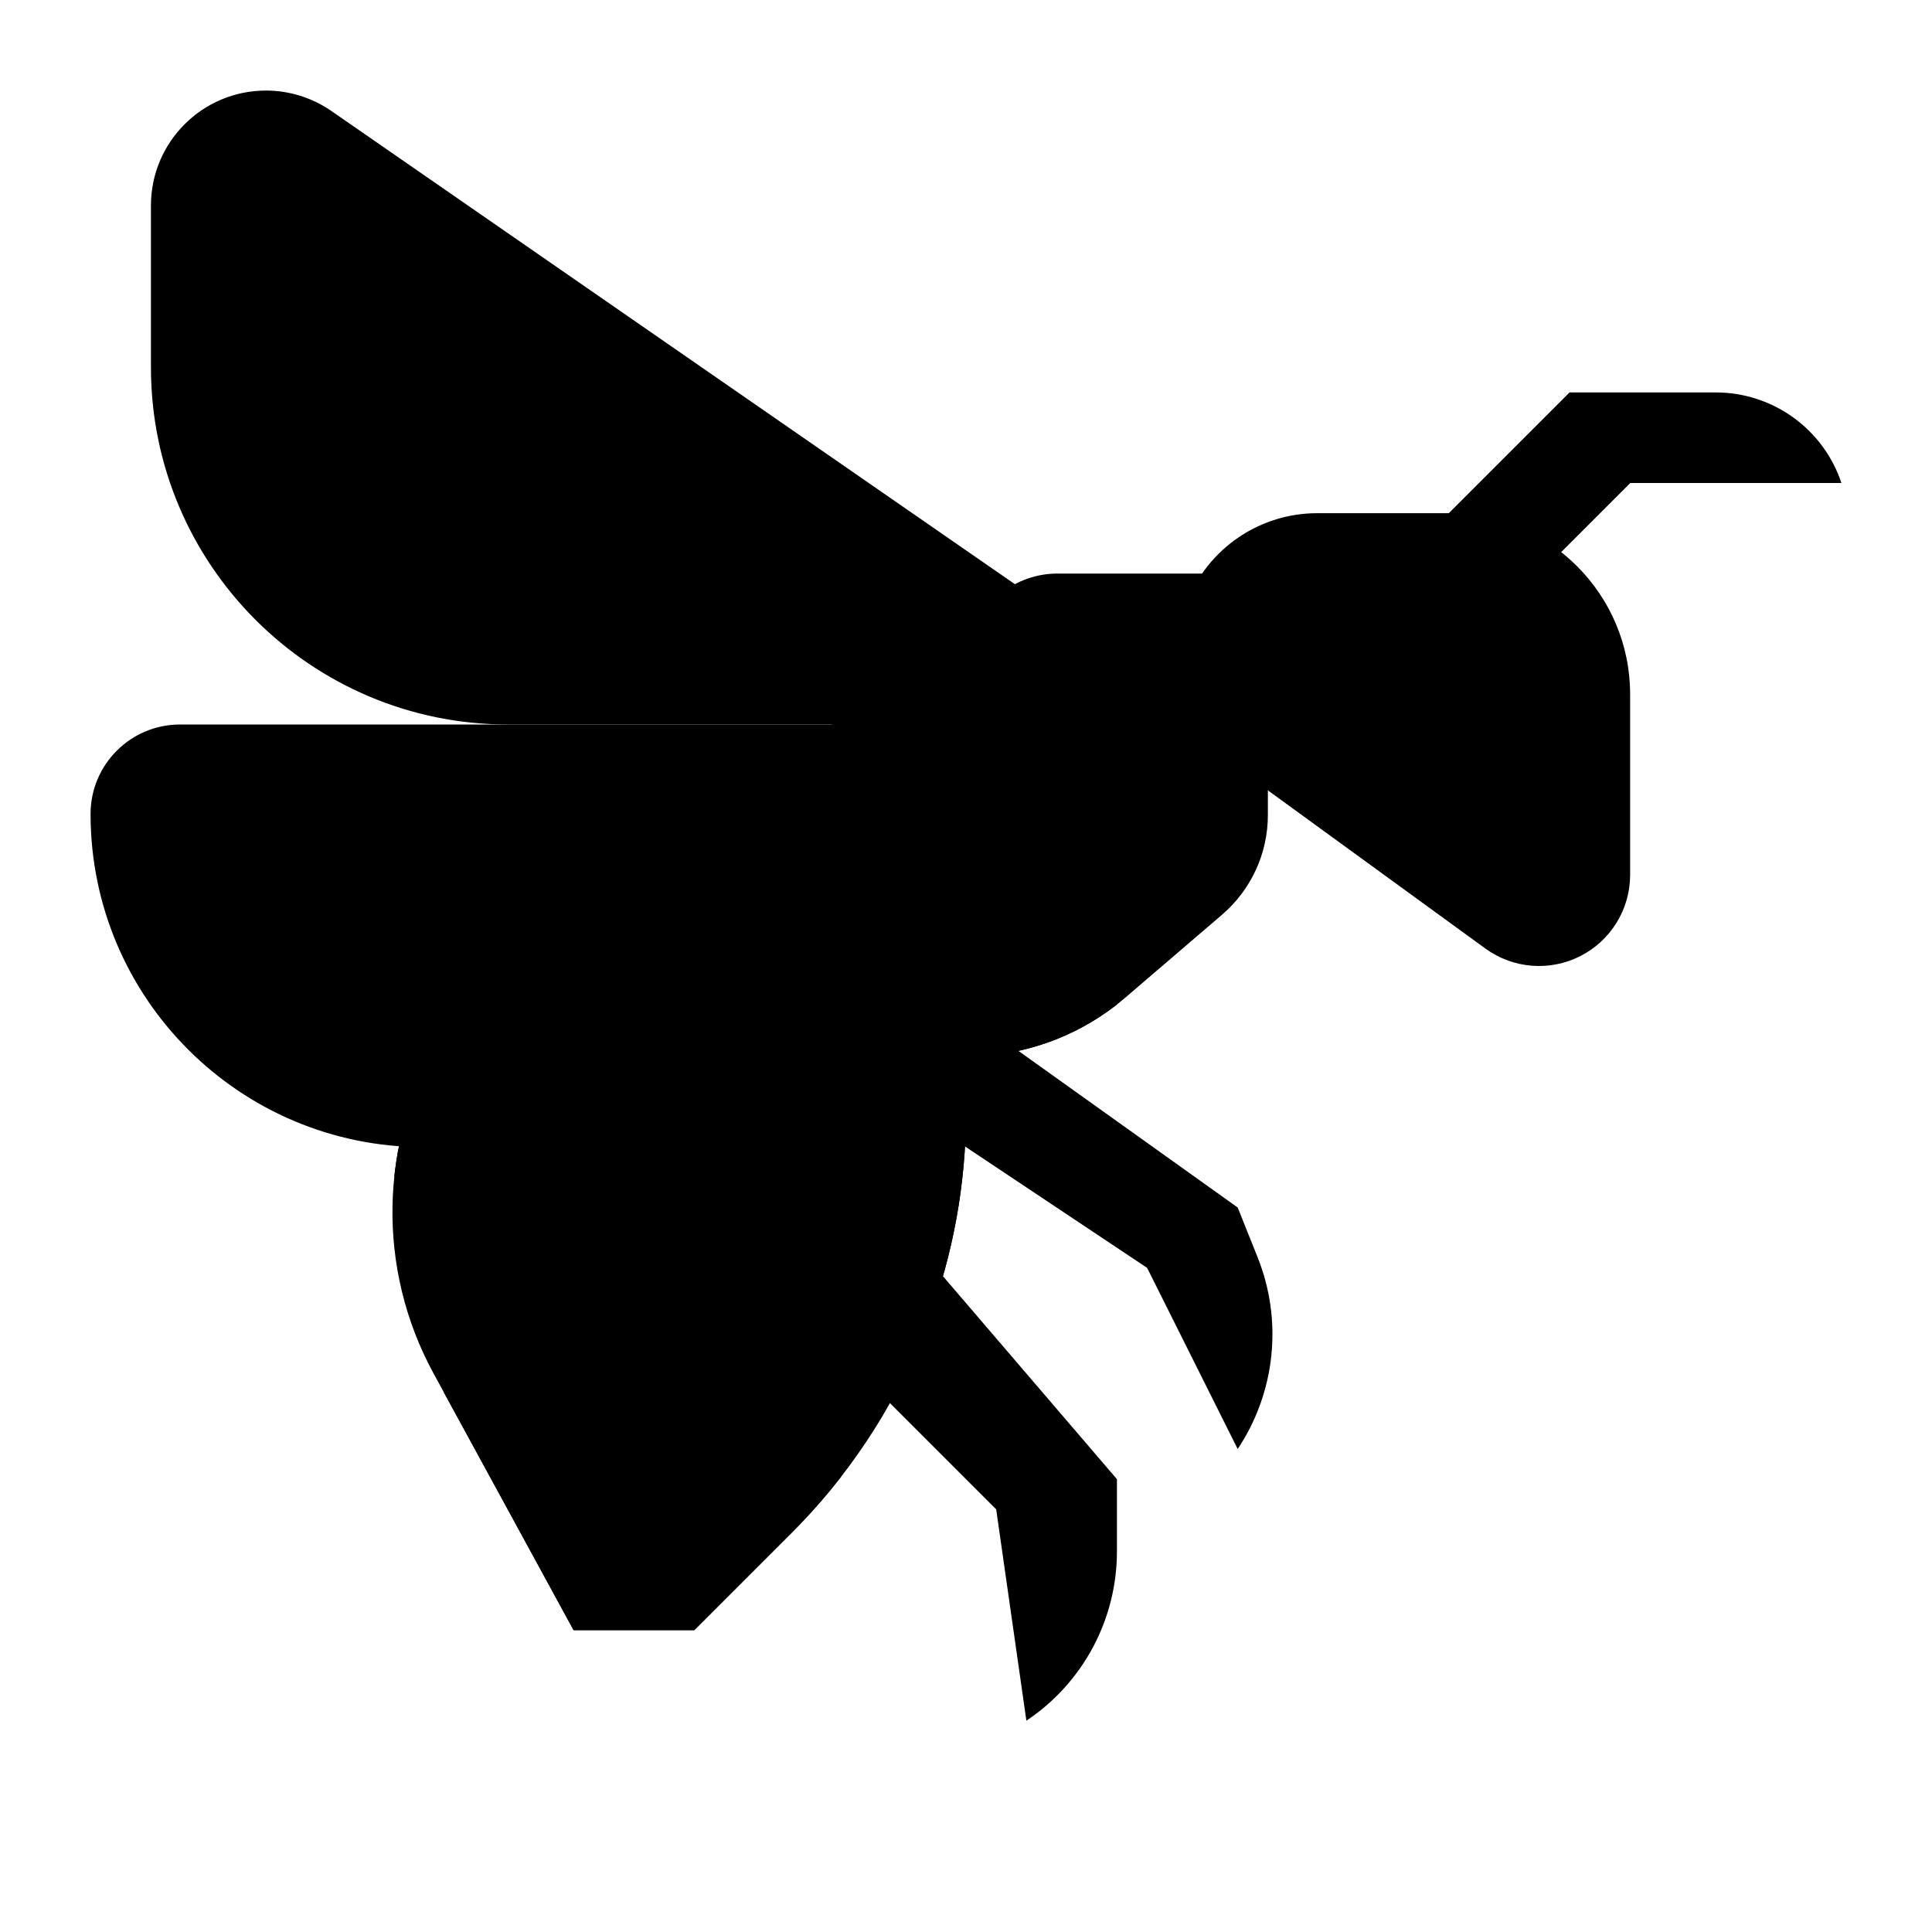
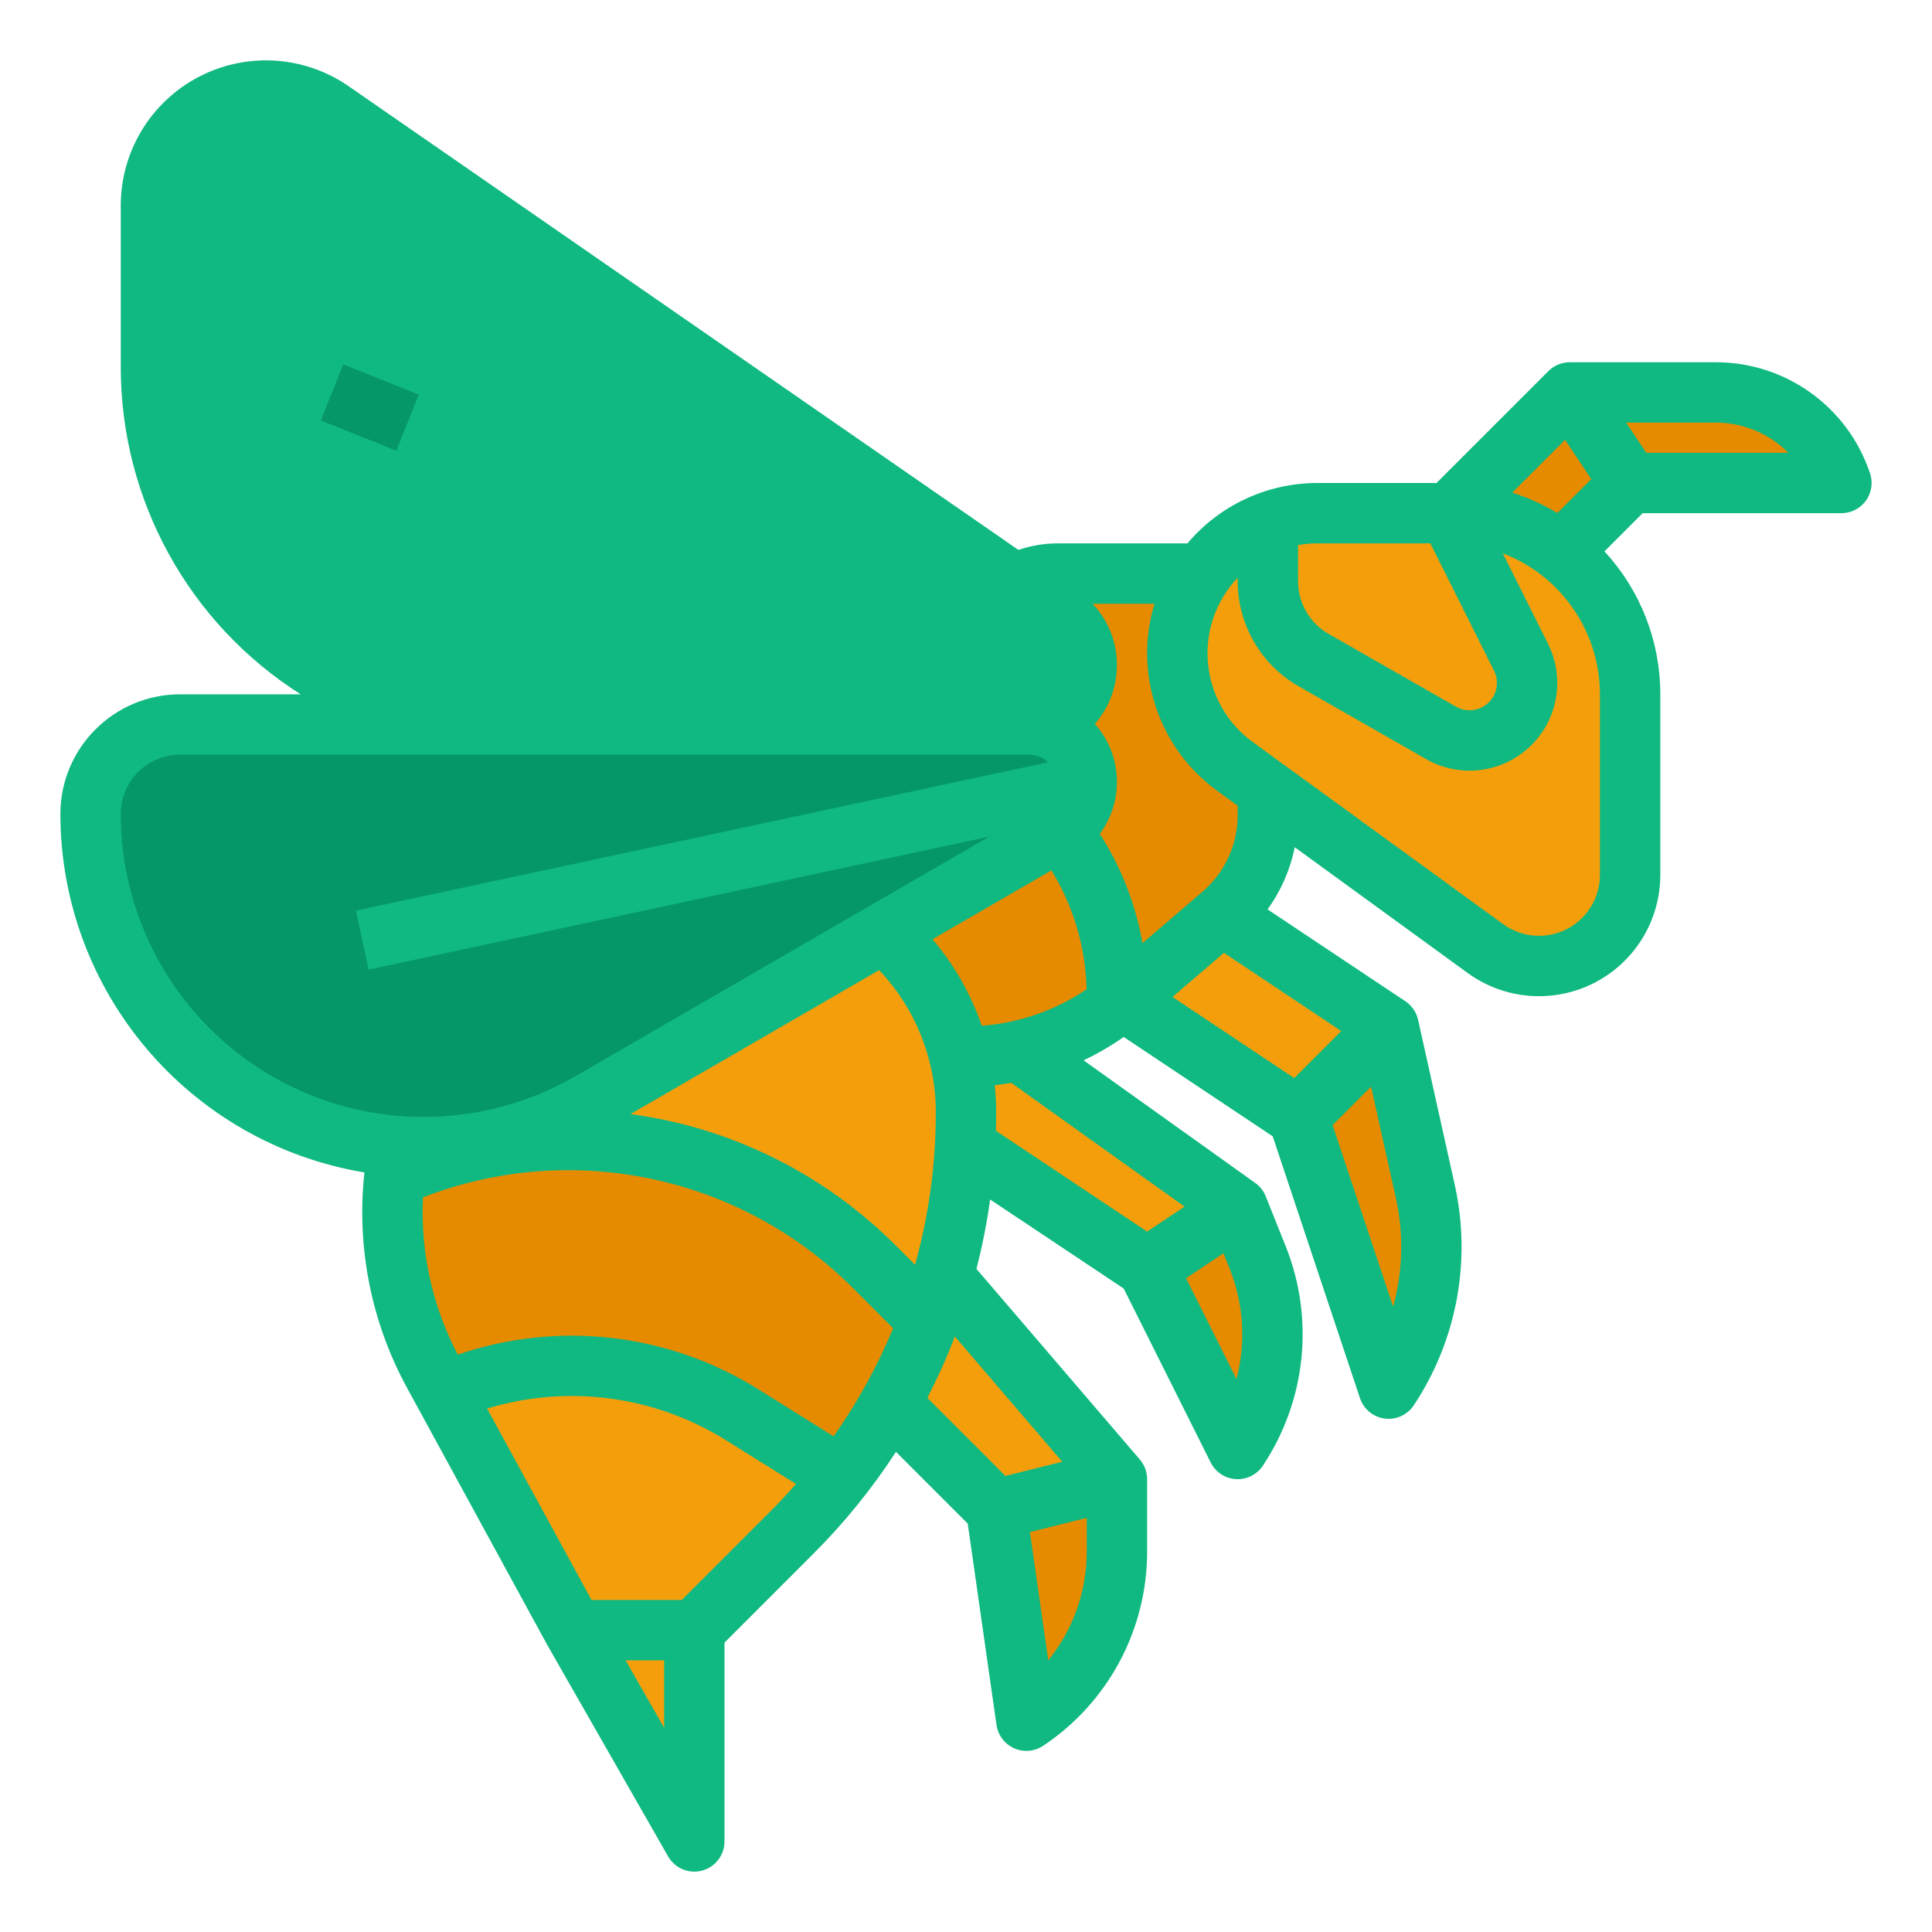
- <svg xmlns="http://www.w3.org/2000/svg" viewBox="0 0 512 512" fill="currentColor">
-   <path d="M70.479 24h0A30.479 30.479 0 0 0 40 54.479V97.334A94.666 94.666 0 0 0 134.666 192H272.252A15.748 15.748 0 0 0 288 176.251v0a15.748 15.748 0 0 0-6.784-12.948L87.828 29.419A30.479 30.479 0 0 0 70.479 24z" />
-   <path d="M272.777 192H47.713A23.713 23.713 0 0 0 24 215.713v0A88.287 88.287 0 0 0 112.287 304h0a88.287 88.287 0 0 0 44.235-11.881l123.882-71.721A15.223 15.223 0 0 0 288 207.223v0A15.223 15.223 0 0 0 272.777 192z" />
-   <path d="M256 294.76A157.589 157.589 0 0 1 246 350l-14.29-14.29A114.715 114.715 0 0 0 104.5 311.78 89.255 89.255 0 0 1 193.24 232 62.762 62.762 0 0 1 256 294.76z" />
-   <path d="M222.92 391.33a157.161 157.161 0 0 1-13.05 14.8L184 432H152l-34.39-63.05L120 368a84.891 84.891 0 0 1 76.53 6.83z" />
-   <path d="M256 294.76A157.589 157.589 0 0 1 246 350c-.64 1.69-1.3 3.36-1.99 5.03a157.532 157.532 0 0 1-34.14 51.1L184 432H152l-34.39-63.05-2.71-4.97A89.244 89.244 0 0 1 193.24 232 62.762 62.762 0 0 1 256 294.76z" />
-   <path d="M336 152v64a34.779 34.779 0 0 1-12.15 26.41L298.22 264.38c-.73.62-1.47 1.23-2.22 1.82A64.845 64.845 0 0 1 256 280H200V232a49.062 49.062 0 0 1 18.94-38.73l1.63-1.27 44.93-34.94A23.979 23.979 0 0 1 280.23 152z" />
-   <path d="M296 264v2.2A64.845 64.845 0 0 1 256 280H200V232a49.062 49.062 0 0 1 18.94-38.73l1.63-1.27H224A72.006 72.006 0 0 1 296 264z" />
-   <path d="M376 144l40-40h38.702A35.099 35.099 0 0 1 488 128v0H432l-32 32z" />
-   <polygon points="416 104 432 128 400 160 376 144 416 104" />
-   <path d="M432 184v47.85a24.146 24.146 0 0 1-38.35 19.53l-66.37-48.27A37.093 37.093 0 0 1 349.11 136H384A48 48 0 0 1 432 184z" />
-   <path d="M296 392v19.16A53.904 53.904 0 0 1 272 456l-8-56-40-40V336h24z" />
-   <path d="M328 384l-24-48-64-42.67V272h20.8L328 320l5.29 13.22A54.839 54.839 0 0 1 328 384z" />
+ <svg xmlns="http://www.w3.org/2000/svg" viewBox="0 0 512 512">
+   <g fill="#F59E0B">
+     <path d="M296 392v19.16A53.904 53.904 0 0 1 272 456l-8-56-40-40V336h24zm32-8l-24-48-64-42.67V272h20.8L328 320l5.29 13.22A54.839 54.839 0 0 1 328 384zm40-16l-24-72-48-32V240h24l48 32 9.74 43.84A67.587 67.587 0 0 1 368 368z" />
+     <polygon points="152 432 184 488 184 432 152 432" />
+   </g>
+   <g fill="#E68A00">
+     <path d="M336 152v64a34.779 34.779 0 0 1-12.15 26.41L298.22 264.38c-.73.62-1.47 1.23-2.22 1.82A64.845 64.845 0 0 1 256 280H200V232a49.062 49.062 0 0 1 18.94-38.73l1.63-1.27 44.93-34.94A23.979 23.979 0 0 1 280.23 152zm-40 112v2.2A64.845 64.845 0 0 1 256 280H200V232a49.062 49.062 0 0 1 18.94-38.73l1.63-1.27H224A72.006 72.006 0 0 1 296 264z" />
+     <path d="M256 294.76A157.589 157.589 0 0 1 246 350c-.64 1.69-1.3 3.36-1.99 5.03a157.532 157.532 0 0 1-34.14 51.1L184 432H152l-34.39-63.05-2.71-4.97A89.244 89.244 0 0 1 193.24 232 62.762 62.762 0 0 1 256 294.76z" />
+     <path d="M376 144l40-40h38.702A35.099 35.099 0 0 1 488 128v0H432l-32 32z" />
+     <polygon points="416 104 432 128 400 160 376 144 416 104" />
+   </g>
+   <g fill="#F59E0B">
+     <path d="M432 184v47.85a24.146 24.146 0 0 1-38.35 19.53l-66.37-48.27A37.093 37.093 0 0 1 349.11 136H384A48 48 0 0 1 432 184z" />
+     <path d="M222.92 391.33a157.161 157.161 0 0 1-13.05 14.8L184 432H152l-34.39-63.05L120 368a84.891 84.891 0 0 1 76.53 6.83z" />
+     <path d="M256 294.76A157.589 157.589 0 0 1 246 350l-14.29-14.29A114.715 114.715 0 0 0 104.5 311.78 89.255 89.255 0 0 1 193.24 232 62.762 62.762 0 0 1 256 294.76z" />
+   </g>
+   <g fill="#E68A00">
+     <path d="M368 368l-24-72 24-24 9.74 43.84A67.587 67.587 0 0 1 368 368zm-40 16l-24-48 24-16 5.29 13.22A54.839 54.839 0 0 1 328 384zm-32 8v19.16A53.904 53.904 0 0 1 272 456l-8-56z" />
+   </g>
+   <g fill="#10B981">
+     <path d="M70.479 24h0A30.479 30.479 0 0 0 40 54.479V97.334A94.666 94.666 0 0 0 134.666 192H272.252A15.748 15.748 0 0 0 288 176.251v0a15.748 15.748 0 0 0-6.784-12.948L87.828 29.419A30.479 30.479 0 0 0 70.479 24z" />
+   </g>
+   <g fill="#059669">
+     <path d="M272.777 192H47.713A23.713 23.713 0 0 0 24 215.713v0A88.287 88.287 0 0 0 112.287 304h0a88.287 88.287 0 0 0 44.235-11.881l123.882-71.721A15.223 15.223 0 0 0 288 207.223v0A15.223 15.223 0 0 0 272.777 192z" />
+   </g>
+   <g fill="#F59E0B">
+     <path d="M404.7 180.98A15.244 15.244 0 0 1 381.89 194.22l-33.8-19.31A23.996 23.996 0 0 1 336 154.07V138.38A36.972 36.972 0 0 1 349.11 136H384l19.09 38.17A15.272 15.272 0 0 1 404.7 180.98z" />
+   </g>
+   <path d="M495.589 125.47A43.044 43.044 0 0 0 454.702 96H416a7.999 7.999 0 0 0-5.657 2.343L380.687 128H349.105a45.016 45.016 0 0 0-34.419 16H280.234a32.075 32.075 0 0 0-10.342 1.734L92.382 22.842A38.479 38.479 0 0 0 32 54.479V97.334A102.678 102.678 0 0 0 79.685 184H47.713A31.749 31.749 0 0 0 16 215.713a96.437 96.437 0 0 0 80.573 94.997 97.219 97.219 0 0 0 11.301 57.098l37.103 68.022c.026.047.059.087.085.134l-.008.005 32 56A8 8 0 0 0 192 488V435.313L215.522 411.791a167.024 167.024 0 0 0 21.92-27.035L256.458 403.771l7.623 53.36a8 8 0 0 0 12.357 5.525A61.772 61.772 0 0 0 304 411.156V392a8.002 8.002 0 0 0-1.926-5.207l-43.305-50.522a165.012 165.012 0 0 0 3.627-18.392l35.398 23.599 23.05 46.1a8 8 0 0 0 6.658 4.407c.167.011.333.016.499.016a8 8 0 0 0 6.655-3.562 62.819 62.819 0 0 0 6.059-58.19l-5.288-13.219a7.999 7.999 0 0 0-2.778-3.539L287.161 280.998a72.893 72.893 0 0 0 10.633-6.187l39.484 26.323 23.132 69.396a8 8 0 0 0 14.246 1.908 75.953 75.953 0 0 0 10.896-58.331l-9.743-43.842a8.001 8.001 0 0 0-3.372-4.921l-36.515-24.343a42.691 42.691 0 0 0 7.208-16.468l45.813 33.319A32.148 32.148 0 0 0 440 231.853V184a55.781 55.781 0 0 0-14.803-37.883L435.314 136H488a8 8 0 0 0 7.589-10.53ZM400.752 130.562l14.005-14.005 6.949 10.424-8.974 8.974A55.728 55.728 0 0 0 400.752 130.562ZM379.056 144l16.876 33.752a7.242 7.242 0 0 1-10.07 9.526l-33.8-19.314A16.035 16.035 0 0 1 344 154.072v-9.615A29.129 29.129 0 0 1 349.105 144Zm-131.933 104.91l31.515-18.245a63.239 63.239 0 0 1 9.325 31.488 56.909 56.909 0 0 1-27.786 9.681A70.698 70.698 0 0 0 247.123 248.91Zm-4.627 86.273l-5.126-5.126a122.207 122.207 0 0 0-64.374-33.882c-1.965-.365-3.933-.663-5.903-.932l65.887-38.146A54.714 54.714 0 0 1 248 294.757 150.236 150.236 0 0 1 242.496 335.183ZM48 97.334V54.479A22.479 22.479 0 0 1 83.274 35.997L276.663 169.881a7.719 7.719 0 0 1 1.721 1.656L130.971 112.572l-5.942 14.855L266.459 184H134.666A86.764 86.764 0 0 1 48 97.334ZM32 215.713A15.731 15.731 0 0 1 47.713 200h225.064a7.192 7.192 0 0 1 4.988 2.012L94.324 241.321l3.353 15.645 164.477-35.245L152.514 285.196A80.287 80.287 0 0 1 32 215.713ZM112.095 317.313a106.678 106.678 0 0 1 113.962 24.057l10.636 10.636A148.062 148.062 0 0 1 220.918 380.64l-20.146-12.591a93.237 93.237 0 0 0-79.46-9.058A81.485 81.485 0 0 1 112 321.243Q112 319.277 112.095 317.313ZM165.785 440H176v17.875ZM180.686 424H156.749l-27.664-50.716a77.197 77.197 0 0 1 63.207 8.333l18.654 11.659q-3.241 3.69-6.738 7.202Zm97.112 16.021l-4.859-34.01L288 402.246v8.909A45.805 45.805 0 0 1 277.798 440.021Zm3.703-52.643l-15.048 3.762L245.759 370.446a163.34 163.34 0 0 0 7.295-16.256Zm46.177-21.91L314.314 338.739l9.92-6.614 1.626 4.065A46.822 46.822 0 0 1 327.678 365.468ZM313.919 319.773L304 326.385l-40.079-26.719c.047-1.633.079-3.269.079-4.91a70.915 70.915 0 0 0-.375-7.173q2.208-.233 4.393-.596Zm-3.194-55.571l13.631-11.683 31.088 20.725-12.462 12.462Zm58.474 82.096l-16.046-48.137 10.199-10.199 6.581 29.616A59.783 59.783 0 0 1 369.199 346.297ZM328 216a26.756 26.756 0 0 1-9.354 20.338l-15.876 13.608a78.812 78.812 0 0 0-11.31-28.961 23.145 23.145 0 0 0-1.31-29.15A23.695 23.695 0 0 0 289.554 160h16.394a45.095 45.095 0 0 0 16.627 49.583L328 213.528Zm96 15.853a16.148 16.148 0 0 1-25.645 13.059l-66.369-48.268A29.07 29.07 0 0 1 328 153.095v.978A32.068 32.068 0 0 0 344.124 181.856l33.799 19.314a23.242 23.242 0 0 0 32.319-30.573l-11.979-23.959A40.059 40.059 0 0 1 424 184ZM436.281 120l-5.333-8h23.754a27.065 27.065 0 0 1 19.236 8Z" fill="#10B981" />
+   <rect x="63.818" y="246.286" width="16.363" height="16" transform="translate(-51.684 20.73168) rotate(-12.09525)" fill="#059669" />
+   <rect x="90" y="97.23" width="16" height="21.541" transform="translate(-38.67177 158.8805) rotate(-68.19859)" fill="#059669" />
</svg>
